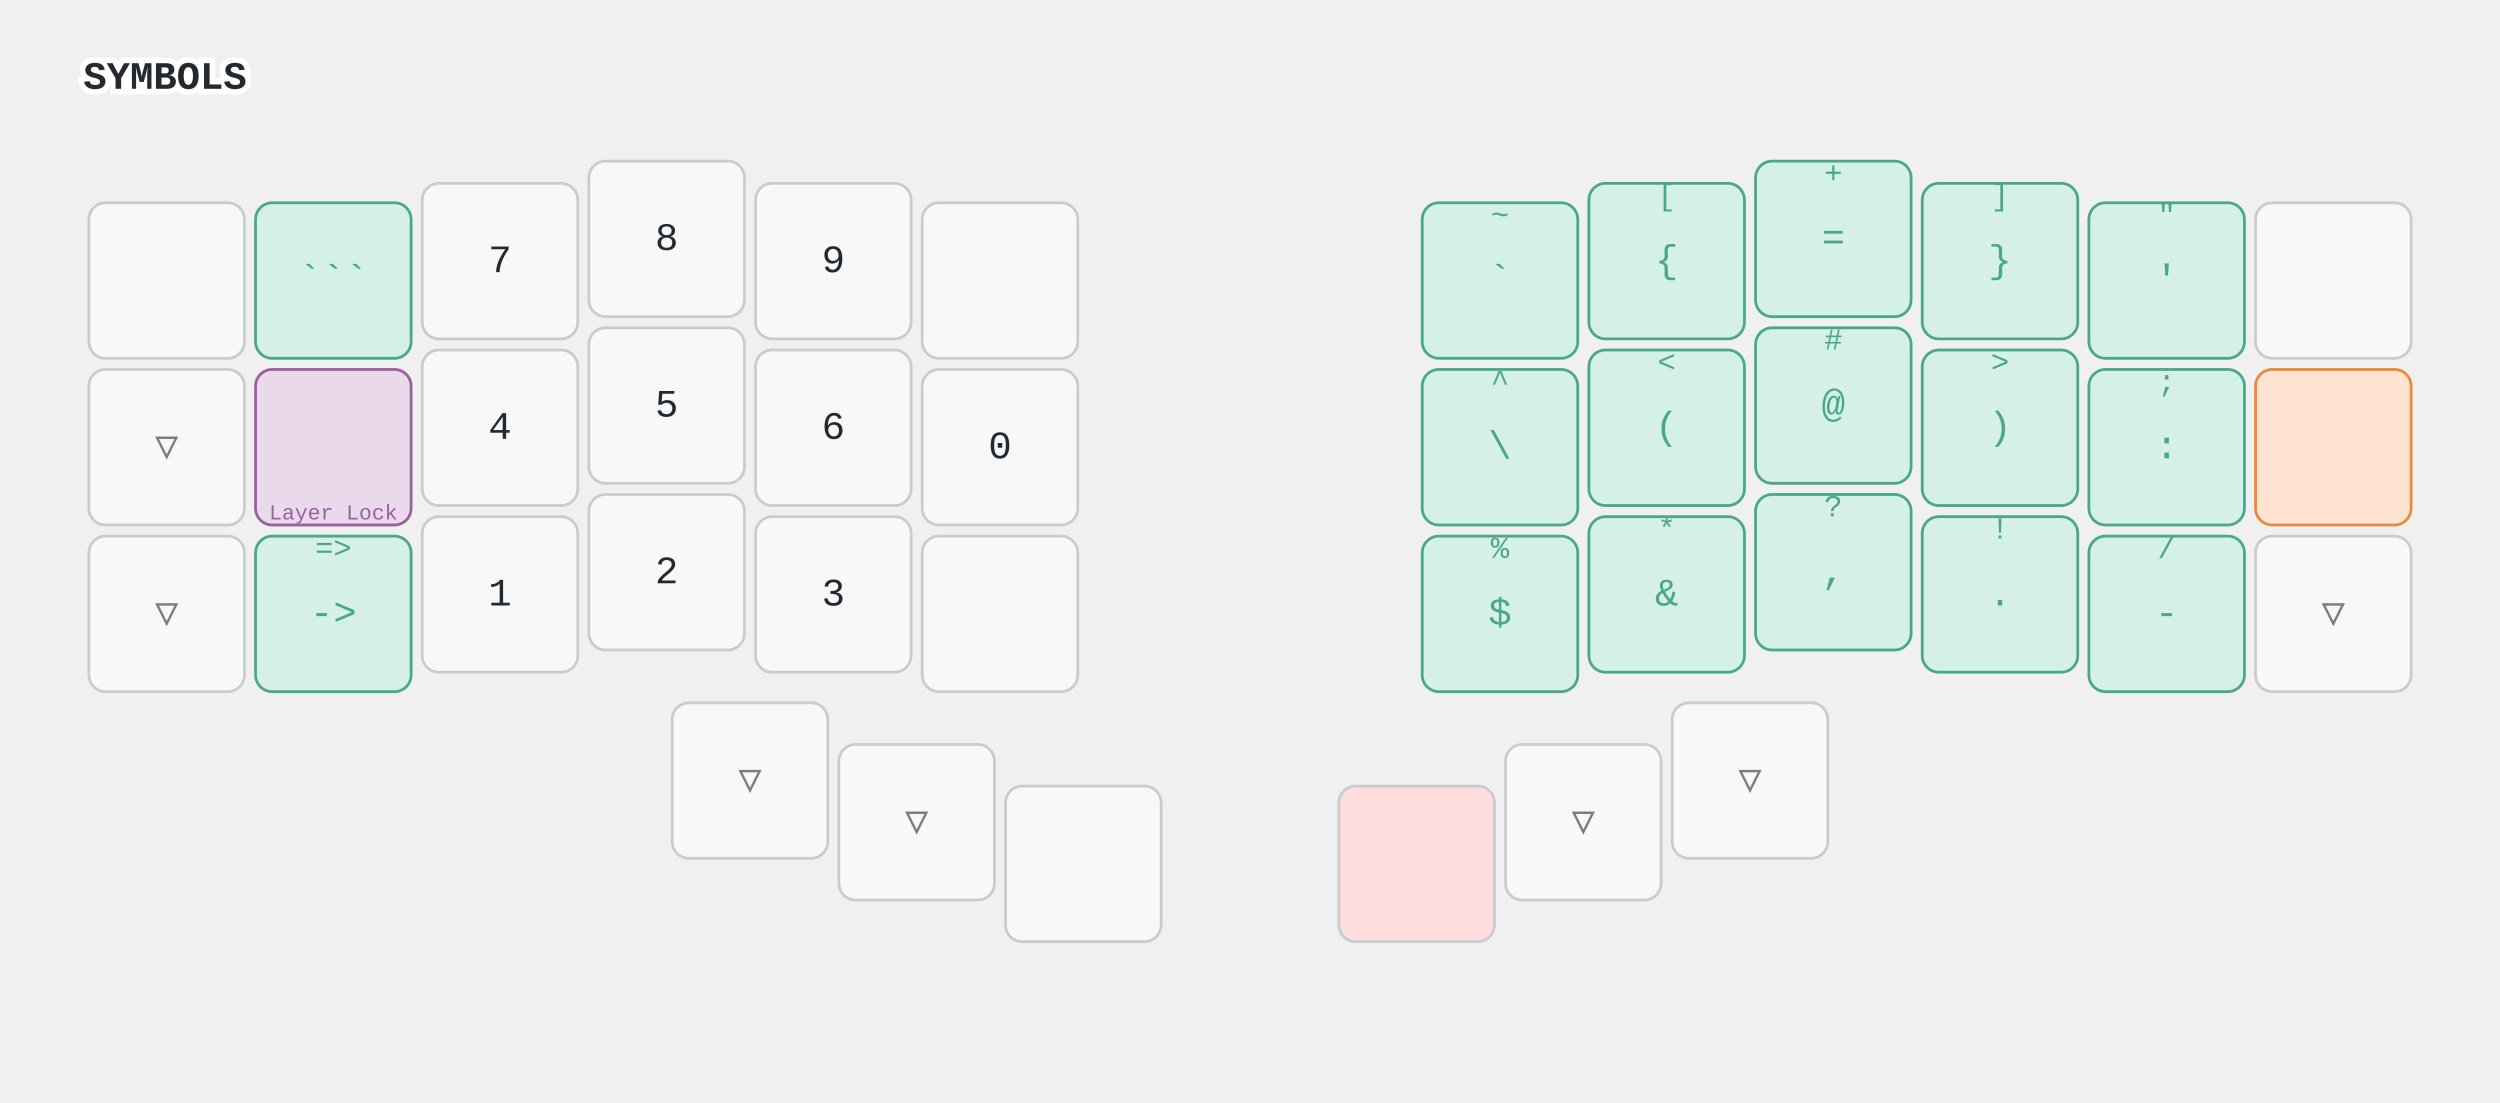
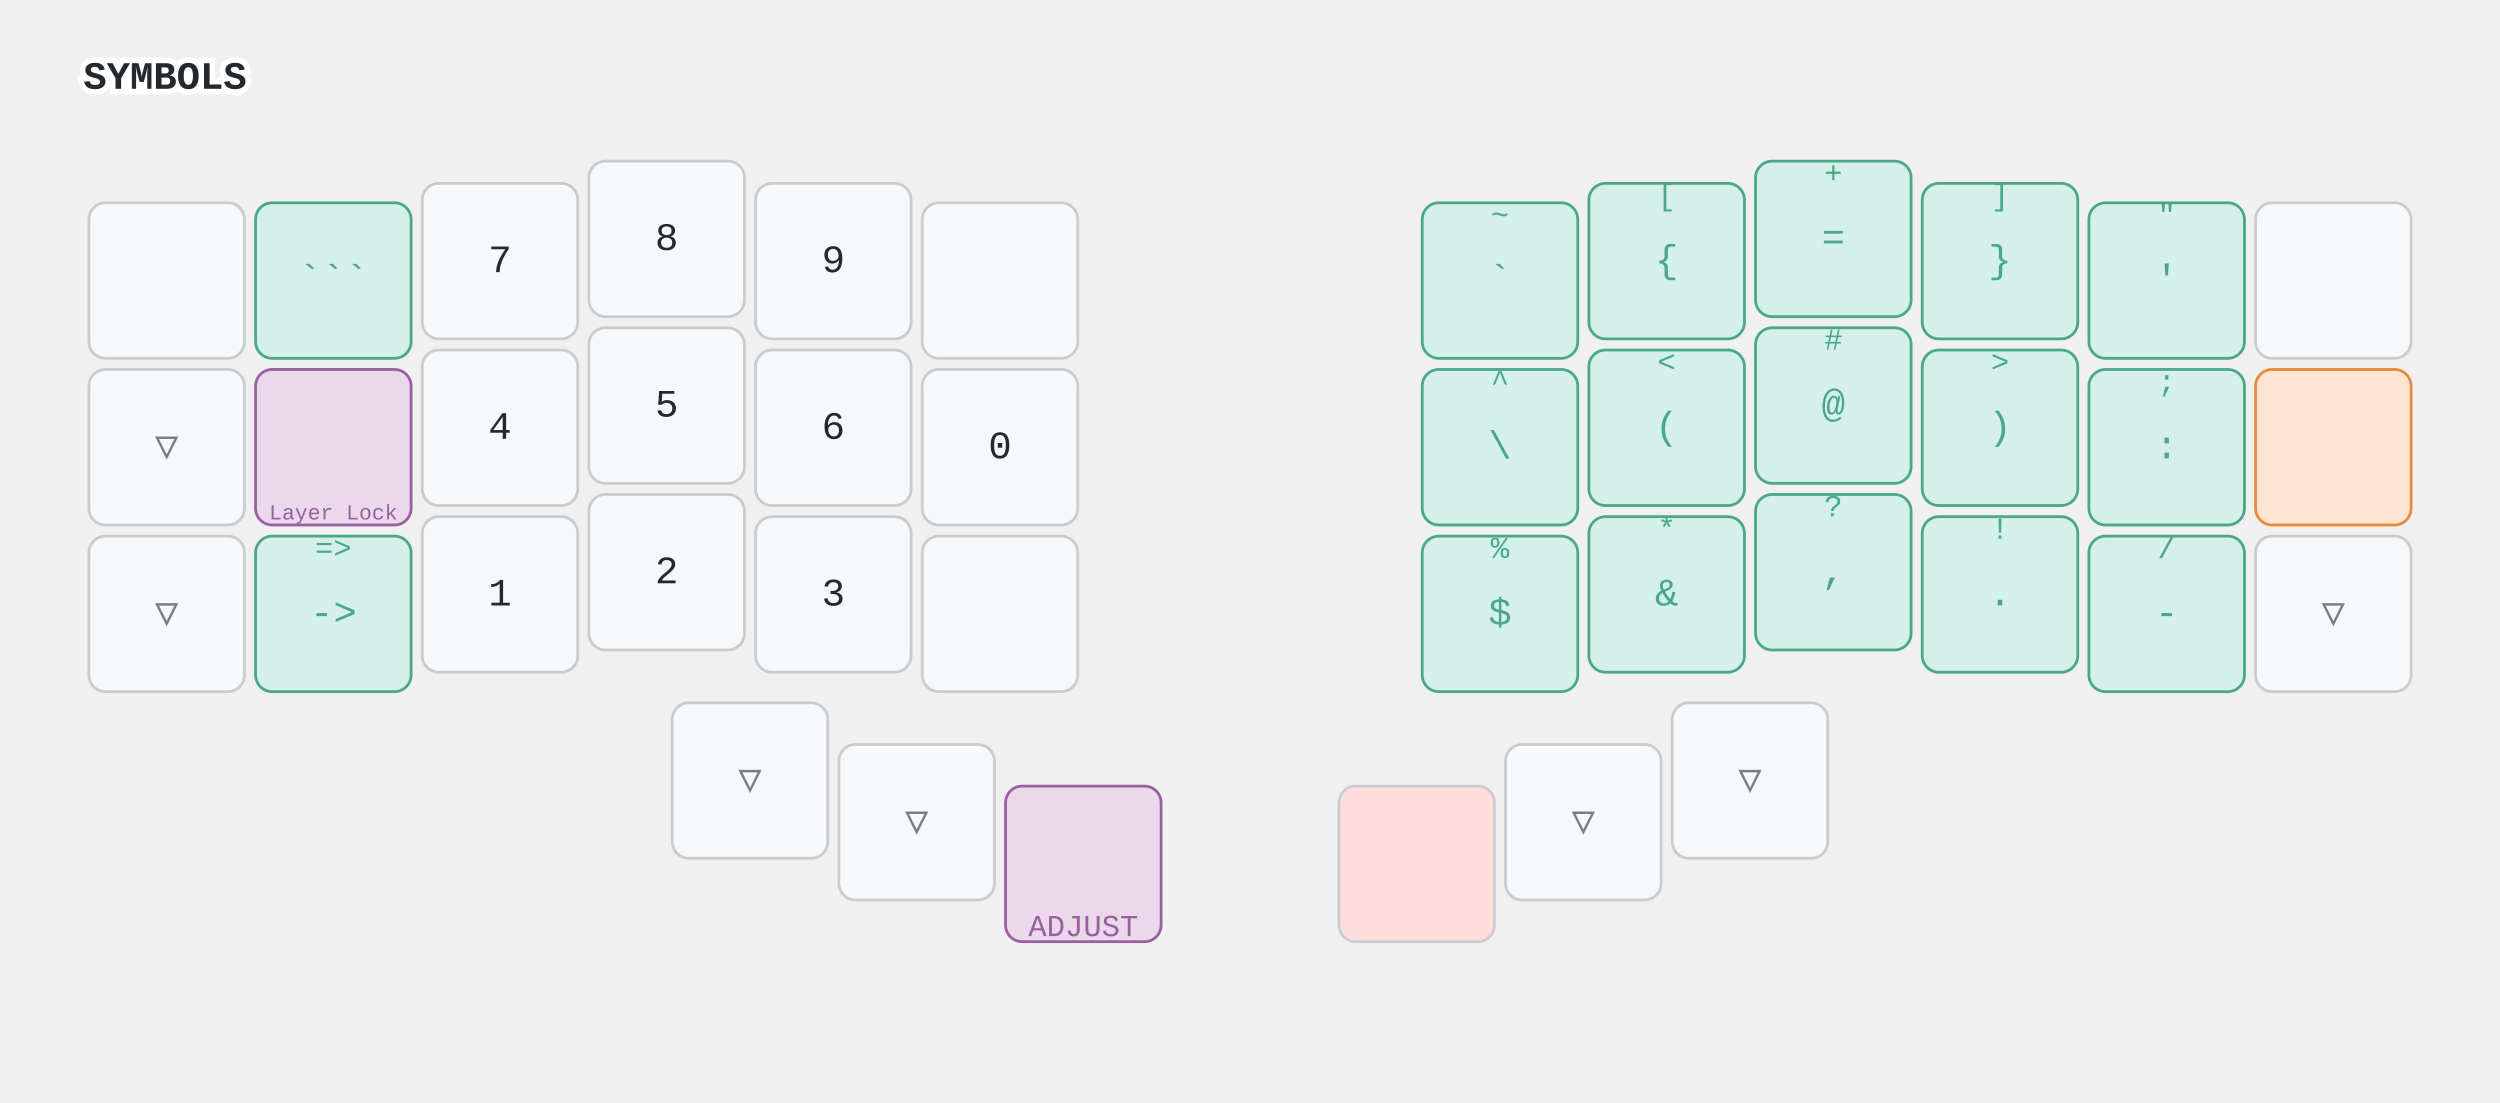
<svg xmlns="http://www.w3.org/2000/svg" xmlns:xlink="http://www.w3.org/1999/xlink" width="900" height="397" viewBox="0 0 900 397" class="keymap">
  <defs>/* start glyphs */
<svg id="mdi:backspace-outline">
      <svg id="mdi-backspace-outline" viewBox="0 0 24 24">
        <path d="M19,15.59L17.59,17L14,13.41L10.41,17L9,15.59L12.59,12L9,8.41L10.41,7L14,10.59L17.59,7L19,8.41L15.41,12L19,15.59M22,3A2,2 0 0,1 24,5V19A2,2 0 0,1 22,21H7C6.31,21 5.77,20.64 5.41,20.11L0,12L5.41,3.88C5.77,3.35 6.31,3 7,3H22M22,5H7L2.28,12L7,19H22V5Z" />
+       </svg>
+     </svg>
+     <svg id="mdi:layers-triple-outline">
+       <svg id="mdi-layers-triple-outline" viewBox="0 0 24 24">
+         <path d="M12 16.54L19.37 10.8L21 12.07L12 19.07L3 12.07L4.62 10.81L12 16.54M12 14L3 7L12 0L21 7L12 14M12 2.53L6.26 7L12 11.47L17.74 7L12 2.53M12 21.47L19.37 15.73L21 17L12 24L3 17L4.62 15.74L12 21.47" />
      </svg>
    </svg>
    <svg id="mdi:lock-outline">
      <svg id="mdi-lock-outline" viewBox="0 0 24 24">
        <path d="M12,17C10.89,17 10,16.1 10,15C10,13.89 10.89,13 12,13A2,2 0 0,1 14,15A2,2 0 0,1 12,17M18,20V10H6V20H18M18,8A2,2 0 0,1 20,10V20A2,2 0 0,1 18,22H6C4.89,22 4,21.1 4,20V10C4,8.89 4.89,8 6,8H7V6A5,5 0 0,1 12,1A5,5 0 0,1 17,6V8H18M12,3A3,3 0 0,0 9,6V8H15V6A3,3 0 0,0 12,3Z" />
      </svg>
    </svg>
  </defs>/* end glyphs */
<style>/* inherit to force styles through use tags */
svg path {
    fill: inherit;
}

/* font and background color specifications */
svg.keymap {
    font-family: SFMono-Regular,Consolas,Liberation Mono,Menlo,monospace;
    font-size: 14px;
    font-kerning: normal;
    text-rendering: optimizeLegibility;
    fill: #24292e;
}

/* default key styling */
rect.key {
    fill: #f6f8fa;
}

rect.key, rect.combo {
    stroke: #c9cccf;
    stroke-width: 1;
}

/* default key side styling, only used is draw_key_sides is set */
rect.side {
    filter: brightness(90%);
}

/* color accent for combo boxes */
rect.combo, rect.combo-separate {
    fill: #cdf;
}

/* color accent for held keys */
rect.held, rect.combo.held {
    fill: #fdd;
}

/* color accent for ghost (optional) keys */
rect.ghost, rect.combo.ghost {
    stroke-dasharray: 4, 4;
    stroke-width: 2;
}

text {
    text-anchor: middle;
    dominant-baseline: middle;
}

/* styling for layer labels */
text.label {
    font-weight: bold;
    text-anchor: start;
    stroke: white;
    stroke-width: 4;
    paint-order: stroke;
}

/* styling for optional footer */
text.footer {
    text-anchor: end;
    dominant-baseline: auto;
    stroke: white;
    stroke-width: 4;
    paint-order: stroke;
}

/* styling for combo tap, and key non-tap label text */
text.combo, text.hold, text.shifted, text.left, text.right, text.tl, text.tr, text.bl, text.br {
    font-size: 11px;
}

text.hold, text.bl, text.br {
    text-anchor: middle;
    dominant-baseline: auto;
}

text.shifted, text.tl, text.tr {
    text-anchor: middle;
    dominant-baseline: hanging;
}

text.left, text.tl, text.bl {
    text-anchor: start;
}

text.right, text.tr, text.br {
    text-anchor: end;
}

text.layer-activator {
    text-decoration: underline;
}

/* styling for hold/shifted label text in combo box */
text.combo.hold, text.combo.shifted, text.combo.left, text.combo.right {
    font-size: 8px;
}

/* lighter symbol for transparent keys */
text.trans {
    fill: #7b7e81;
}

/* styling for combo dendrons */
path.combo {
    stroke-width: 1;
    stroke: gray;
    fill: none;
}

/* Start Tabler Icons Cleanup */
/* cannot use height/width with glyphs */
.icon-tabler &gt; path {
    fill: inherit;
    stroke: inherit;
    stroke-width: 2;
}
/* hide tabler's default box */
.icon-tabler &gt; path[stroke="none"][fill="none"] {
    visibility: hidden;
}
/* End Tabler Icons Cleanup */

.key.modifier rect { fill: #d6e5f5; stroke: #4a7ab8; }
.key.modifier :not(rect) { fill: #4a7ab8; }
.key.nav rect { fill: #d9f0d9; stroke: #5ca75c; }
.key.nav :not(rect) { fill: #5ca75c; }
.key.editing rect { fill: #ffe4d1; stroke: #e88a3a; }
.key.editing :not(rect) { fill: #e88a3a; }
.key.layer rect { fill: #ead9eb; stroke: #9a5fa1; }
.key.layer :not(rect) { fill: #9a5fa1; }
.key.system rect { fill: #fff4d1; stroke: #e8b52a; }
.key.system :not(rect) { fill: #e8b52a; }
.key.symbol rect { fill: #d4f0e8; stroke: #4aa78a; }
.key.symbol :not(rect) { fill: #4aa78a; }
.key.accent rect { fill: #ffe0d6; stroke: #e86d4a; }
.key.accent :not(rect) { fill: #e86d4a; }
</style>
  <g transform="translate(30, 0)" class="layer-SYMBOLS">
    <text x="0" y="28" class="label" id="SYMBOLS">SYMBOLS</text>
    <g transform="translate(0, 56)">
      <g transform="translate(30, 45)" class="key keypos-0">
        <rect rx="6" ry="6" x="-28" y="-28" width="56" height="56" class="key" />
      </g>
      <g transform="translate(90, 45)" class="key symbol keypos-1">
        <rect rx="6" ry="6" x="-28" y="-28" width="56" height="56" class="key symbol" />
        <text x="0" y="0" class="key symbol tap">```</text>
      </g>
      <g transform="translate(150, 38)" class="key keypos-2">
        <rect rx="6" ry="6" x="-28" y="-28" width="56" height="56" class="key" />
        <text x="0" y="0" class="key tap">7</text>
      </g>
      <g transform="translate(210, 30)" class="key keypos-3">
        <rect rx="6" ry="6" x="-28" y="-28" width="56" height="56" class="key" />
        <text x="0" y="0" class="key tap">8</text>
      </g>
      <g transform="translate(270, 38)" class="key keypos-4">
        <rect rx="6" ry="6" x="-28" y="-28" width="56" height="56" class="key" />
        <text x="0" y="0" class="key tap">9</text>
      </g>
      <g transform="translate(330, 45)" class="key keypos-5">
        <rect rx="6" ry="6" x="-28" y="-28" width="56" height="56" class="key" />
      </g>
      <g transform="translate(510, 45)" class="key symbol keypos-6">
        <rect rx="6" ry="6" x="-28" y="-28" width="56" height="56" class="key symbol" />
        <text x="0" y="0" class="key symbol tap">`</text>
        <text x="0" y="-26" class="key symbol shifted">~</text>
      </g>
      <g transform="translate(570, 38)" class="key symbol keypos-7">
        <rect rx="6" ry="6" x="-28" y="-28" width="56" height="56" class="key symbol" />
        <text x="0" y="0" class="key symbol tap">{</text>
        <text x="0" y="-26" class="key symbol shifted">[</text>
      </g>
      <g transform="translate(630, 30)" class="key symbol keypos-8">
        <rect rx="6" ry="6" x="-28" y="-28" width="56" height="56" class="key symbol" />
        <text x="0" y="0" class="key symbol tap">=</text>
        <text x="0" y="-26" class="key symbol shifted">+</text>
      </g>
      <g transform="translate(690, 38)" class="key symbol keypos-9">
        <rect rx="6" ry="6" x="-28" y="-28" width="56" height="56" class="key symbol" />
        <text x="0" y="0" class="key symbol tap">}</text>
        <text x="0" y="-26" class="key symbol shifted">]</text>
      </g>
      <g transform="translate(750, 45)" class="key symbol keypos-10">
        <rect rx="6" ry="6" x="-28" y="-28" width="56" height="56" class="key symbol" />
        <text x="0" y="0" class="key symbol tap">'</text>
        <text x="0" y="-26" class="key symbol shifted">"</text>
      </g>
      <g transform="translate(810, 45)" class="key keypos-11">
        <rect rx="6" ry="6" x="-28" y="-28" width="56" height="56" class="key" />
      </g>
      <g transform="translate(30, 105)" class="key trans keypos-12">
        <rect rx="6" ry="6" x="-28" y="-28" width="56" height="56" class="key trans" />
        <text x="0" y="0" class="key trans tap">▽</text>
      </g>
      <g transform="translate(90, 105)" class="key layer keypos-13">
        <rect rx="6" ry="6" x="-28" y="-28" width="56" height="56" class="key layer" />
        <use href="#mdi:lock-outline" xlink:href="#mdi:lock-outline" x="-7" y="-7" height="14" width="14.0" class="key layer tap glyph mdi:lock-outline" />
        <text x="0" y="26" class="key layer hold">
          <tspan style="font-size: 70%">Layer Lock</tspan>
        </text>
      </g>
      <g transform="translate(150, 98)" class="key keypos-14">
        <rect rx="6" ry="6" x="-28" y="-28" width="56" height="56" class="key" />
        <text x="0" y="0" class="key tap">4</text>
      </g>
      <g transform="translate(210, 90)" class="key keypos-15">
        <rect rx="6" ry="6" x="-28" y="-28" width="56" height="56" class="key" />
        <text x="0" y="0" class="key tap">5</text>
      </g>
      <g transform="translate(270, 98)" class="key keypos-16">
        <rect rx="6" ry="6" x="-28" y="-28" width="56" height="56" class="key" />
        <text x="0" y="0" class="key tap">6</text>
      </g>
      <g transform="translate(330, 105)" class="key keypos-17">
        <rect rx="6" ry="6" x="-28" y="-28" width="56" height="56" class="key" />
        <text x="0" y="0" class="key tap">0</text>
      </g>
      <g transform="translate(510, 105)" class="key symbol keypos-18">
        <rect rx="6" ry="6" x="-28" y="-28" width="56" height="56" class="key symbol" />
        <text x="0" y="0" class="key symbol tap">\</text>
        <text x="0" y="-26" class="key symbol shifted">^</text>
      </g>
      <g transform="translate(570, 98)" class="key symbol keypos-19">
        <rect rx="6" ry="6" x="-28" y="-28" width="56" height="56" class="key symbol" />
        <text x="0" y="0" class="key symbol tap">(</text>
        <text x="0" y="-26" class="key symbol shifted">&lt;</text>
      </g>
      <g transform="translate(630, 90)" class="key symbol keypos-20">
        <rect rx="6" ry="6" x="-28" y="-28" width="56" height="56" class="key symbol" />
        <text x="0" y="0" class="key symbol tap">@</text>
        <text x="0" y="-26" class="key symbol shifted">#</text>
      </g>
      <g transform="translate(690, 98)" class="key symbol keypos-21">
        <rect rx="6" ry="6" x="-28" y="-28" width="56" height="56" class="key symbol" />
        <text x="0" y="0" class="key symbol tap">)</text>
        <text x="0" y="-26" class="key symbol shifted">&gt;</text>
      </g>
      <g transform="translate(750, 105)" class="key symbol keypos-22">
        <rect rx="6" ry="6" x="-28" y="-28" width="56" height="56" class="key symbol" />
        <text x="0" y="0" class="key symbol tap">:</text>
        <text x="0" y="-26" class="key symbol shifted">;</text>
      </g>
      <g transform="translate(810, 105)" class="key editing keypos-23">
        <rect rx="6" ry="6" x="-28" y="-28" width="56" height="56" class="key editing" />
        <use href="#mdi:backspace-outline" xlink:href="#mdi:backspace-outline" x="-7" y="-7" height="14" width="14.0" class="key editing tap glyph mdi:backspace-outline" />
      </g>
      <g transform="translate(30, 165)" class="key trans keypos-24">
        <rect rx="6" ry="6" x="-28" y="-28" width="56" height="56" class="key trans" />
        <text x="0" y="0" class="key trans tap">▽</text>
      </g>
      <g transform="translate(90, 165)" class="key symbol keypos-25">
        <rect rx="6" ry="6" x="-28" y="-28" width="56" height="56" class="key symbol" />
        <text x="0" y="0" class="key symbol tap">-&gt;</text>
        <text x="0" y="-26" class="key symbol shifted">=&gt;</text>
      </g>
      <g transform="translate(150, 158)" class="key keypos-26">
        <rect rx="6" ry="6" x="-28" y="-28" width="56" height="56" class="key" />
        <text x="0" y="0" class="key tap">1</text>
      </g>
      <g transform="translate(210, 150)" class="key keypos-27">
        <rect rx="6" ry="6" x="-28" y="-28" width="56" height="56" class="key" />
        <text x="0" y="0" class="key tap">2</text>
      </g>
      <g transform="translate(270, 158)" class="key keypos-28">
        <rect rx="6" ry="6" x="-28" y="-28" width="56" height="56" class="key" />
        <text x="0" y="0" class="key tap">3</text>
      </g>
      <g transform="translate(330, 165)" class="key keypos-29">
        <rect rx="6" ry="6" x="-28" y="-28" width="56" height="56" class="key" />
      </g>
      <g transform="translate(510, 165)" class="key symbol keypos-30">
        <rect rx="6" ry="6" x="-28" y="-28" width="56" height="56" class="key symbol" />
        <text x="0" y="0" class="key symbol tap">$</text>
        <text x="0" y="-26" class="key symbol shifted">%</text>
      </g>
      <g transform="translate(570, 158)" class="key symbol keypos-31">
        <rect rx="6" ry="6" x="-28" y="-28" width="56" height="56" class="key symbol" />
        <text x="0" y="0" class="key symbol tap">&amp;</text>
        <text x="0" y="-26" class="key symbol shifted">*</text>
      </g>
      <g transform="translate(630, 150)" class="key symbol keypos-32">
        <rect rx="6" ry="6" x="-28" y="-28" width="56" height="56" class="key symbol" />
        <text x="0" y="0" class="key symbol tap">,</text>
        <text x="0" y="-26" class="key symbol shifted">?</text>
      </g>
      <g transform="translate(690, 158)" class="key symbol keypos-33">
        <rect rx="6" ry="6" x="-28" y="-28" width="56" height="56" class="key symbol" />
        <text x="0" y="0" class="key symbol tap">.</text>
        <text x="0" y="-26" class="key symbol shifted">!</text>
      </g>
      <g transform="translate(750, 165)" class="key symbol keypos-34">
        <rect rx="6" ry="6" x="-28" y="-28" width="56" height="56" class="key symbol" />
        <text x="0" y="0" class="key symbol tap">-</text>
        <text x="0" y="-26" class="key symbol shifted">/</text>
      </g>
      <g transform="translate(810, 165)" class="key trans keypos-35">
        <rect rx="6" ry="6" x="-28" y="-28" width="56" height="56" class="key trans" />
        <text x="0" y="0" class="key trans tap">▽</text>
      </g>
      <g transform="translate(240, 225)" class="key trans keypos-36">
        <rect rx="6" ry="6" x="-28" y="-28" width="56" height="56" class="key trans" />
        <text x="0" y="0" class="key trans tap">▽</text>
      </g>
      <g transform="translate(300, 240)" class="key trans keypos-37">
        <rect rx="6" ry="6" x="-28" y="-28" width="56" height="56" class="key trans" />
        <text x="0" y="0" class="key trans tap">▽</text>
      </g>
-       <g transform="translate(360, 255)" class="key keypos-38">
-         <rect rx="6" ry="6" x="-28" y="-28" width="56" height="56" class="key" />
+       <g transform="translate(360, 255)" class="key layer keypos-38">
+         <rect rx="6" ry="6" x="-28" y="-28" width="56" height="56" class="key layer" />
+         <use href="#mdi:layers-triple-outline" xlink:href="#mdi:layers-triple-outline" x="-7" y="-7" height="14" width="14.0" class="key layer tap glyph mdi:layers-triple-outline" />
+         <text x="0" y="26" class="key layer hold">ADJUST</text>
      </g>
      <g transform="translate(480, 255)" class="key held keypos-39">
        <rect rx="6" ry="6" x="-28" y="-28" width="56" height="56" class="key held" />
      </g>
      <g transform="translate(540, 240)" class="key trans keypos-40">
        <rect rx="6" ry="6" x="-28" y="-28" width="56" height="56" class="key trans" />
        <text x="0" y="0" class="key trans tap">▽</text>
      </g>
      <g transform="translate(600, 225)" class="key trans keypos-41">
        <rect rx="6" ry="6" x="-28" y="-28" width="56" height="56" class="key trans" />
        <text x="0" y="0" class="key trans tap">▽</text>
      </g>
    </g>
  </g>
</svg>
